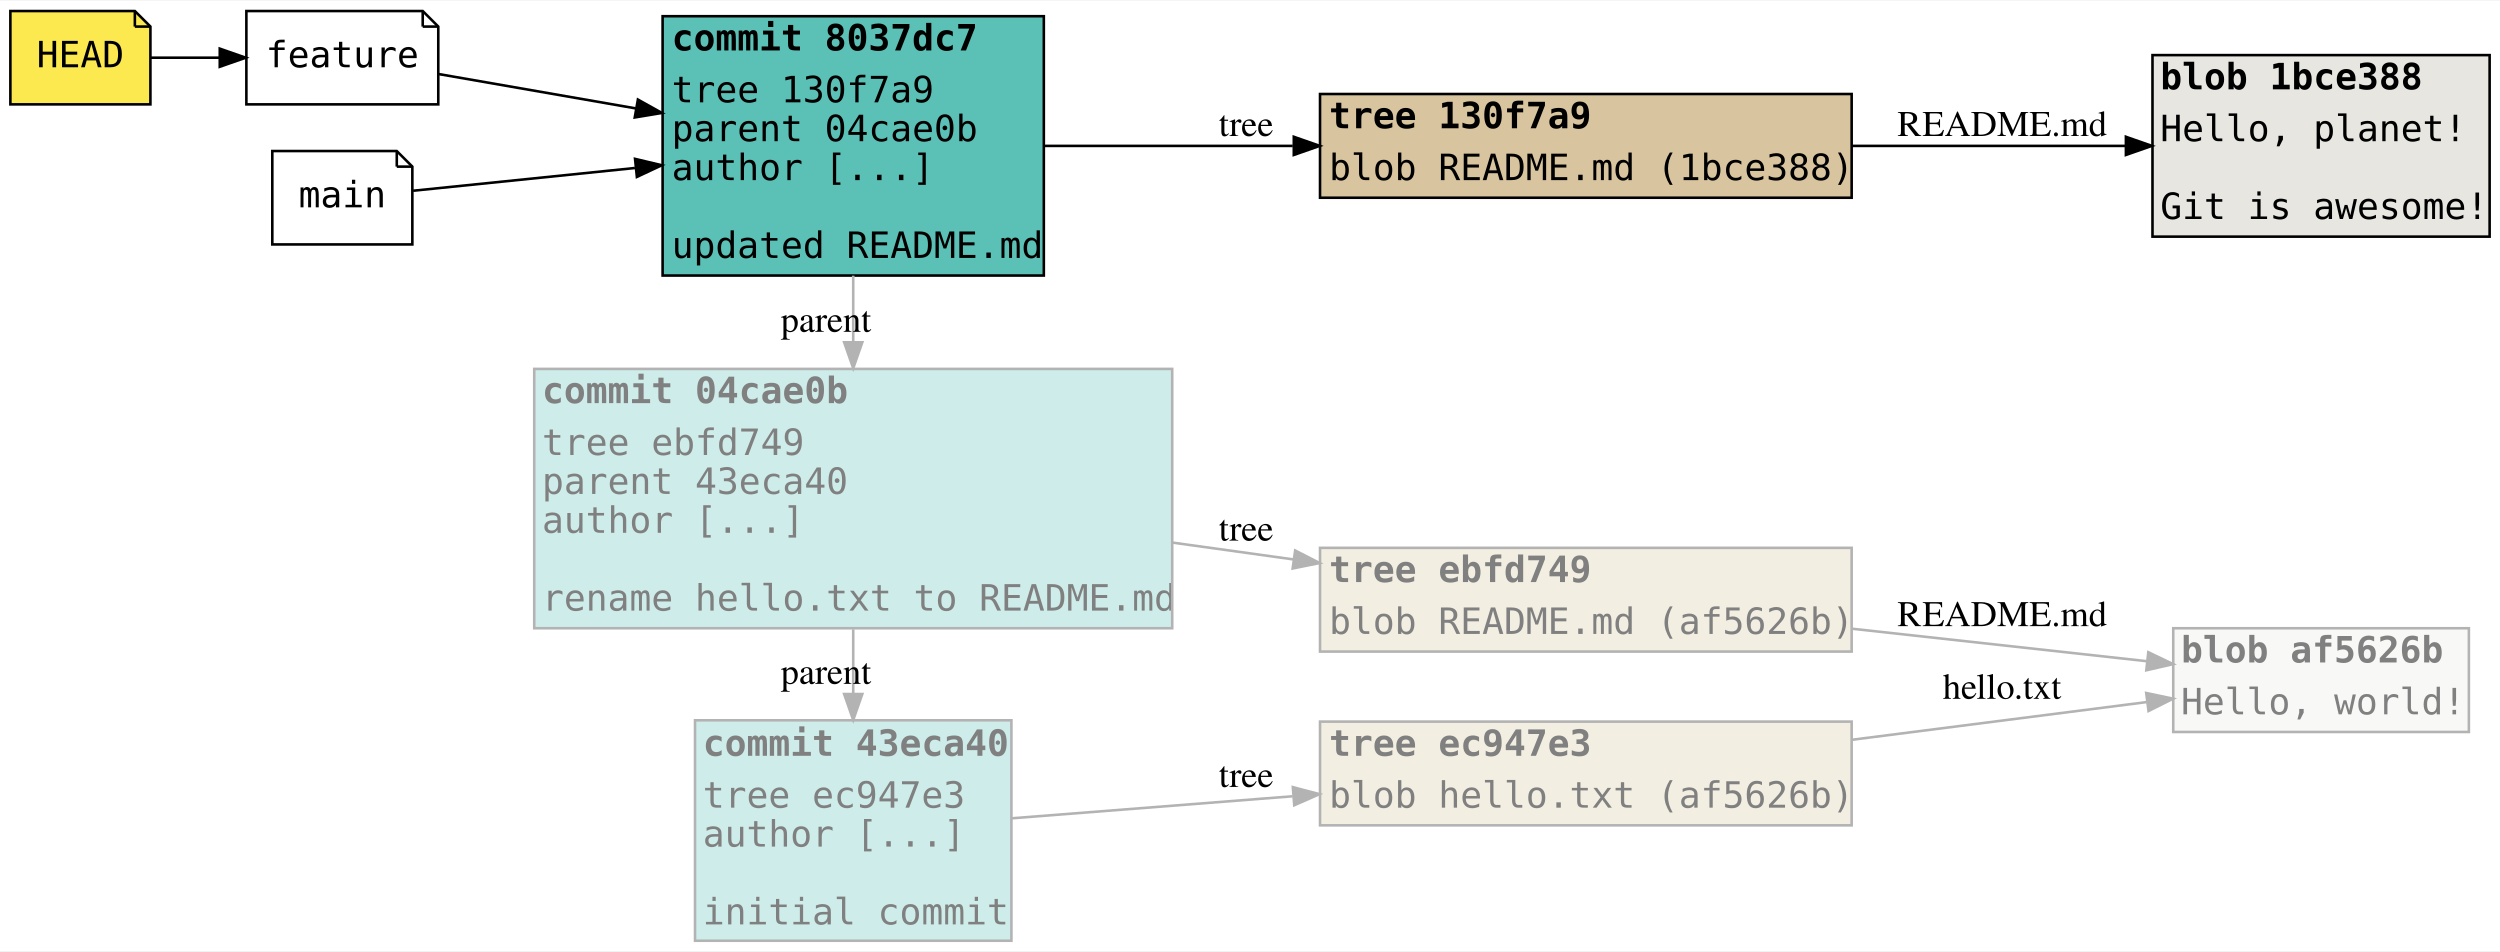
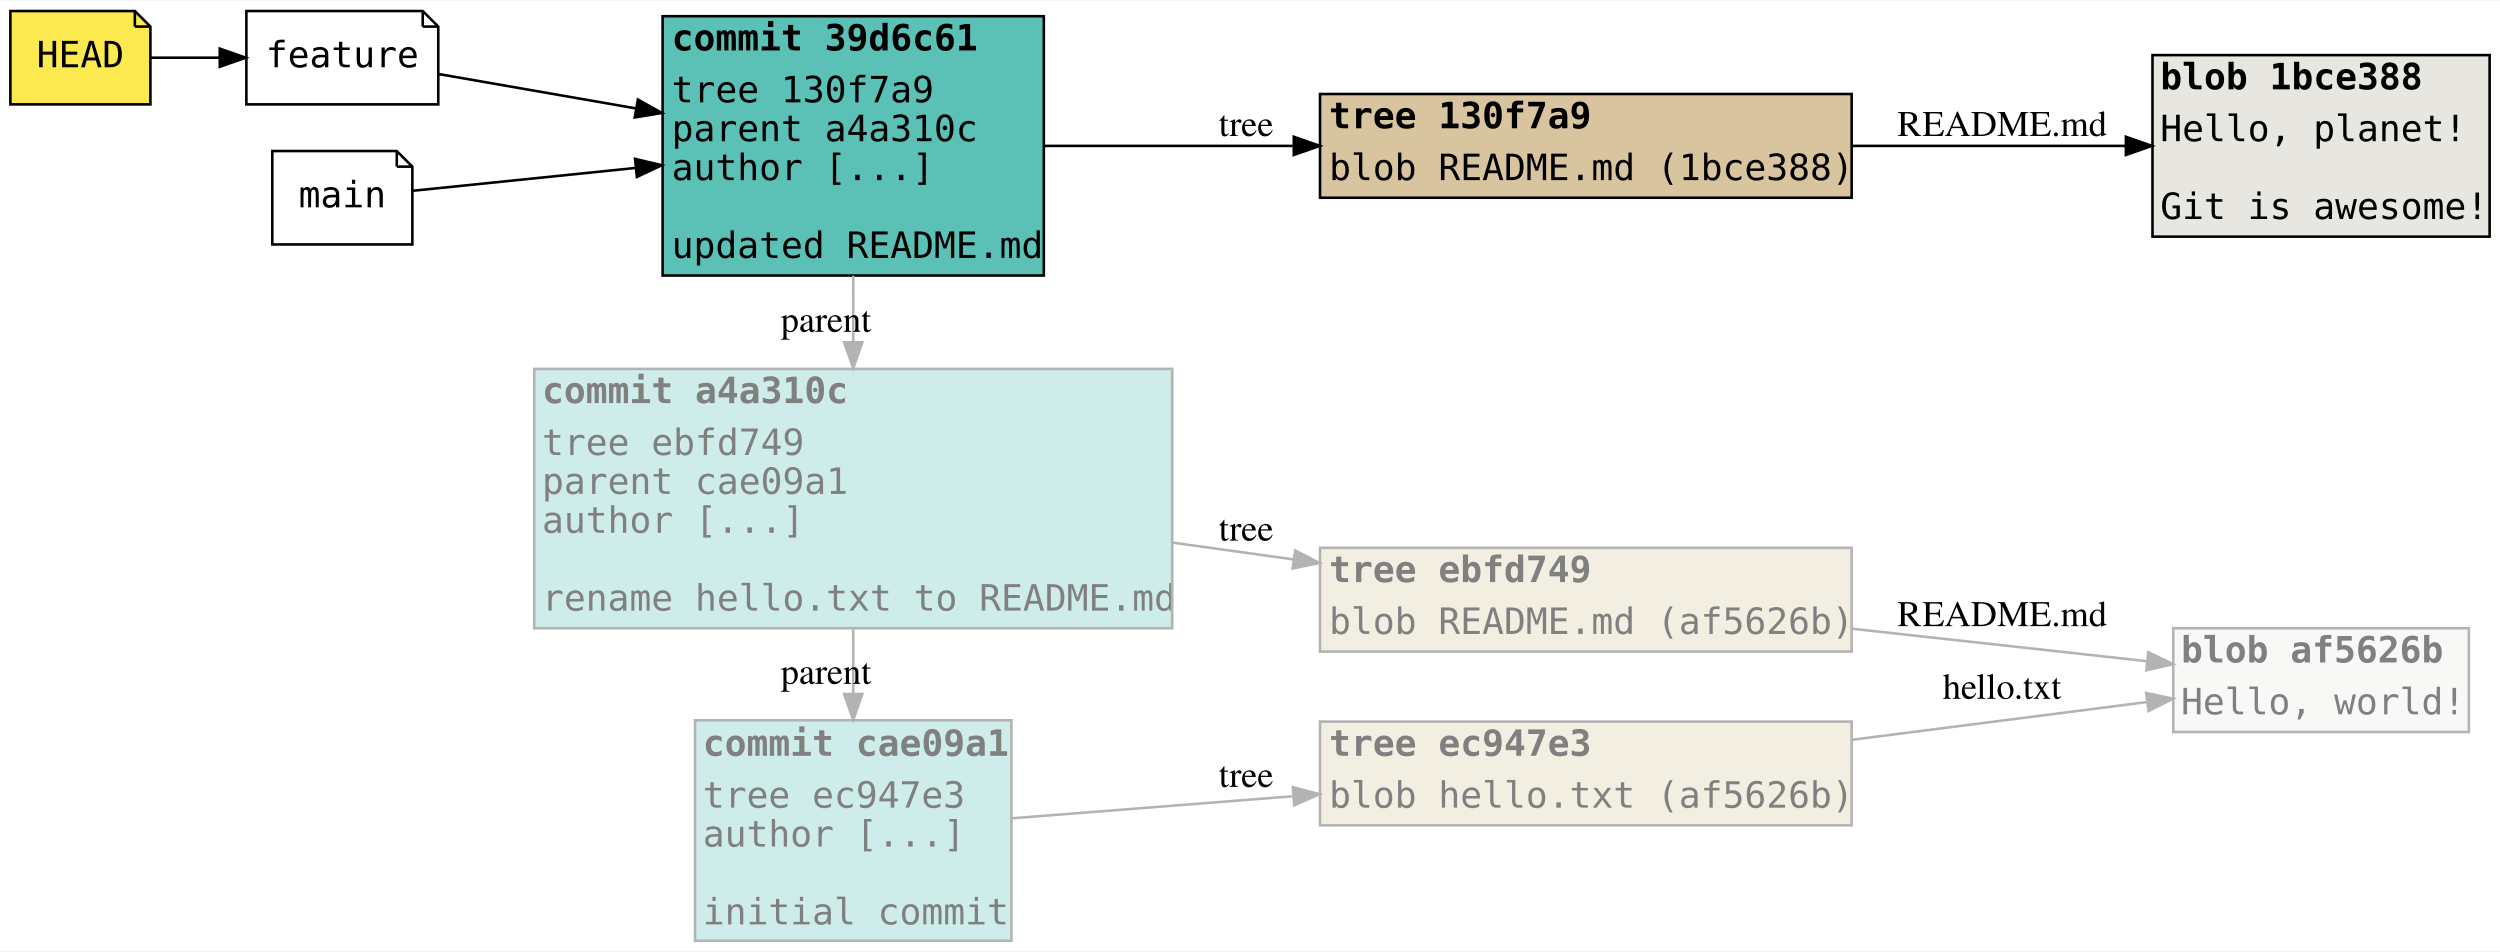
<svg xmlns="http://www.w3.org/2000/svg" width="964pt" height="367pt" viewBox="0.00 0.00 964.00 366.50">
  <g id="graph0" class="graph git-graph" transform="scale(1 1) rotate(0) translate(4 362.5)">
    <polygon fill="white" stroke="transparent" points="-4,4 -4,-362.5 960,-362.5 960,4 -4,4" />
    <g id="node1" class="node commit current">
      <polygon fill="#5bc0b5" stroke="transparent" points="251.5,-256.5 251.5,-356.5 398.5,-356.5 398.5,-256.5 251.5,-256.5" />
-       <text text-anchor="start" x="255" y="-343.3" font-family="monospace" font-weight="bold" font-size="14.00" fill="#000000">commit 8037dc7</text>
+       <text text-anchor="start" x="255" y="-343.3" font-family="monospace" font-weight="bold" font-size="14.00" fill="#000000">commit 39d6c61</text>
      <text text-anchor="start" x="255" y="-323.3" font-family="monospace" font-size="14.00" fill="#000000">tree 130f7a9     </text>
-       <text text-anchor="start" x="255" y="-308.3" font-family="monospace" font-size="14.00" fill="#000000">parent 04cae0b   </text>
+       <text text-anchor="start" x="255" y="-308.3" font-family="monospace" font-size="14.00" fill="#000000">parent a4a310c   </text>
      <text text-anchor="start" x="255" y="-293.3" font-family="monospace" font-size="14.00" fill="#000000">author [...]     </text>
      <text text-anchor="start" x="255" y="-278.3" font-family="monospace" font-size="14.00" fill="#000000">                 </text>
      <text text-anchor="start" x="255" y="-263.3" font-family="monospace" font-size="14.00" fill="#000000">updated README.md</text>
      <polygon fill="none" stroke="#000000" points="251.5,-256.5 251.5,-356.5 398.5,-356.5 398.5,-256.5 251.5,-256.5" />
    </g>
    <g id="node2" class="node tree current">
      <polygon fill="#d8c59f" stroke="transparent" points="505,-286.5 505,-326.5 710,-326.5 710,-286.5 505,-286.5" />
      <text text-anchor="start" x="508.5" y="-313.3" font-family="monospace" font-weight="bold" font-size="14.00" fill="#000000">tree 130f7a9</text>
      <text text-anchor="start" x="508.5" y="-293.3" font-family="monospace" font-size="14.00" fill="#000000">blob README.md (1bce388)</text>
      <polygon fill="none" stroke="#000000" points="505,-286.5 505,-326.5 710,-326.5 710,-286.5 505,-286.5" />
    </g>
    <g id="edge1" class="edge current">
      <path fill="none" stroke="#000000" d="M398.6,-306.5C427.82,-306.5 462.2,-306.5 494.49,-306.5" />
      <polygon fill="#000000" stroke="#000000" points="494.89,-310 504.89,-306.5 494.89,-303 494.89,-310" />
      <text text-anchor="middle" x="476.5" y="-310.3" font-family="Times,serif" font-size="14.00">tree</text>
    </g>
    <g id="node3" class="node commit faded">
      <polygon fill="#ceece9" stroke="transparent" points="202,-120.5 202,-220.5 448,-220.5 448,-120.5 202,-120.5" />
-       <text text-anchor="start" x="205" y="-207.3" font-family="monospace" font-weight="bold" font-size="14.00" fill="#808080">commit 04cae0b</text>
+       <text text-anchor="start" x="205" y="-207.3" font-family="monospace" font-weight="bold" font-size="14.00" fill="#808080">commit a4a310c</text>
      <text text-anchor="start" x="205" y="-187.3" font-family="monospace" font-size="14.00" fill="#808080">tree ebfd749                 </text>
-       <text text-anchor="start" x="205" y="-172.3" font-family="monospace" font-size="14.00" fill="#808080">parent 43eca40               </text>
+       <text text-anchor="start" x="205" y="-172.3" font-family="monospace" font-size="14.00" fill="#808080">parent cae09a1               </text>
      <text text-anchor="start" x="205" y="-157.3" font-family="monospace" font-size="14.00" fill="#808080">author [...]                 </text>
      <text text-anchor="start" x="205" y="-142.3" font-family="monospace" font-size="14.00" fill="#808080">                             </text>
      <text text-anchor="start" x="205" y="-127.3" font-family="monospace" font-size="14.00" fill="#808080">rename hello.txt to README.md</text>
      <polygon fill="none" stroke="#b3b3b3" points="202,-120.5 202,-220.5 448,-220.5 448,-120.5 202,-120.5" />
    </g>
    <g id="edge2" class="edge faded">
      <path fill="none" stroke="#b3b3b3" d="M325,-256.45C325,-248.17 325,-239.51 325,-231.01" />
      <polygon fill="#b3b3b3" stroke="#b3b3b3" points="328.5,-230.75 325,-220.75 321.5,-230.76 328.5,-230.75" />
      <text text-anchor="middle" x="314.5" y="-234.8" font-family="Times,serif" font-size="14.00">parent</text>
    </g>
    <g id="node4" class="node blob current">
      <polygon fill="#e7e6e1" stroke="transparent" points="826,-271.5 826,-341.5 956,-341.5 956,-271.5 826,-271.5" />
      <text text-anchor="start" x="829" y="-328.3" font-family="monospace" font-weight="bold" font-size="14.00" fill="#000000">blob 1bce388</text>
      <text text-anchor="start" x="829" y="-308.3" font-family="monospace" font-size="14.00" fill="#000000">Hello, planet! </text>
      <text text-anchor="start" x="829" y="-293.3" font-family="monospace" font-size="14.00" fill="#000000">               </text>
      <text text-anchor="start" x="829" y="-278.3" font-family="monospace" font-size="14.00" fill="#000000">Git is awesome!</text>
      <polygon fill="none" stroke="#000000" points="826,-271.5 826,-341.5 956,-341.5 956,-271.5 826,-271.5" />
    </g>
    <g id="edge3" class="edge current">
      <path fill="none" stroke="#000000" d="M710.13,-306.5C744.94,-306.5 783.23,-306.5 815.5,-306.5" />
      <polygon fill="#000000" stroke="#000000" points="815.75,-310 825.75,-306.5 815.75,-303 815.75,-310" />
      <text text-anchor="middle" x="768" y="-310.3" font-family="Times,serif" font-size="14.00">README.md</text>
    </g>
    <g id="node5" class="node tree faded">
      <polygon fill="#f3eee2" stroke="transparent" points="505,-111.5 505,-151.5 710,-151.5 710,-111.5 505,-111.5" />
      <text text-anchor="start" x="508.5" y="-138.3" font-family="monospace" font-weight="bold" font-size="14.00" fill="#808080">tree ebfd749</text>
      <text text-anchor="start" x="508.5" y="-118.3" font-family="monospace" font-size="14.00" fill="#808080">blob README.md (af5626b)</text>
      <polygon fill="none" stroke="#b3b3b3" points="505,-111.5 505,-151.5 710,-151.5 710,-111.5 505,-111.5" />
    </g>
    <g id="edge4" class="edge faded">
      <path fill="none" stroke="#b3b3b3" d="M448.22,-153.51C463.72,-151.35 479.52,-149.16 494.84,-147.02" />
      <polygon fill="#b3b3b3" stroke="#b3b3b3" points="495.41,-150.48 504.84,-145.64 494.45,-143.55 495.41,-150.48" />
      <text text-anchor="middle" x="476.5" y="-154.3" font-family="Times,serif" font-size="14.00">tree</text>
    </g>
    <g id="node6" class="node commit faded">
      <polygon fill="#ceece9" stroke="transparent" points="264,0 264,-85 386,-85 386,0 264,0" />
-       <text text-anchor="start" x="267" y="-71.3" font-family="monospace" font-weight="bold" font-size="14.00" fill="#808080">commit 43eca40</text>
+       <text text-anchor="start" x="267" y="-71.3" font-family="monospace" font-weight="bold" font-size="14.00" fill="#808080">commit cae09a1</text>
      <text text-anchor="start" x="267" y="-51.3" font-family="monospace" font-size="14.00" fill="#808080">tree ec947e3  </text>
      <text text-anchor="start" x="267" y="-36.3" font-family="monospace" font-size="14.00" fill="#808080">author [...]  </text>
      <text text-anchor="start" x="267" y="-21.3" font-family="monospace" font-size="14.00" fill="#808080">              </text>
      <text text-anchor="start" x="267" y="-6.3" font-family="monospace" font-size="14.00" fill="#808080">initial commit</text>
      <polygon fill="none" stroke="#b3b3b3" points="264,0 264,-85 386,-85 386,0 264,0" />
    </g>
    <g id="edge5" class="edge faded">
      <path fill="none" stroke="#b3b3b3" d="M325,-120.07C325,-111.94 325,-103.5 325,-95.32" />
      <polygon fill="#b3b3b3" stroke="#b3b3b3" points="328.5,-95.12 325,-85.12 321.5,-95.12 328.5,-95.12" />
      <text text-anchor="middle" x="314.5" y="-99.05" font-family="Times,serif" font-size="14.00">parent</text>
    </g>
    <g id="node7" class="node blob faded">
      <polygon fill="#f8f8f6" stroke="transparent" points="834,-80.5 834,-120.5 948,-120.5 948,-80.5 834,-80.5" />
      <text text-anchor="start" x="837" y="-107.3" font-family="monospace" font-weight="bold" font-size="14.00" fill="#808080">blob af5626b</text>
      <text text-anchor="start" x="837" y="-87.3" font-family="monospace" font-size="14.00" fill="#808080">Hello, world!</text>
      <polygon fill="none" stroke="#b3b3b3" points="834,-80.5 834,-120.5 948,-120.5 948,-80.5 834,-80.5" />
    </g>
    <g id="edge6" class="edge faded">
      <path fill="none" stroke="#b3b3b3" d="M710.13,-120.31C747.95,-116.14 789.86,-111.53 823.71,-107.8" />
      <polygon fill="#b3b3b3" stroke="#b3b3b3" points="824.39,-111.25 833.94,-106.67 823.62,-104.29 824.39,-111.25" />
      <text text-anchor="middle" x="768" y="-121.3" font-family="Times,serif" font-size="14.00">README.md</text>
    </g>
    <g id="node8" class="node tree faded">
      <polygon fill="#f3eee2" stroke="transparent" points="505,-44.5 505,-84.5 710,-84.5 710,-44.5 505,-44.5" />
      <text text-anchor="start" x="508.5" y="-71.3" font-family="monospace" font-weight="bold" font-size="14.00" fill="#808080">tree ec947e3</text>
      <text text-anchor="start" x="508.5" y="-51.3" font-family="monospace" font-size="14.00" fill="#808080">blob hello.txt (af5626b)</text>
      <polygon fill="none" stroke="#b3b3b3" points="505,-44.5 505,-84.5 710,-84.5 710,-44.5 505,-44.5" />
    </g>
    <g id="edge7" class="edge faded">
      <path fill="none" stroke="#b3b3b3" d="M386.17,-47.22C417.74,-49.7 457.44,-52.81 494.41,-55.71" />
      <polygon fill="#b3b3b3" stroke="#b3b3b3" points="494.52,-59.23 504.76,-56.52 495.06,-52.25 494.52,-59.23" />
      <text text-anchor="middle" x="476.5" y="-59.3" font-family="Times,serif" font-size="14.00">tree</text>
    </g>
    <g id="edge8" class="edge faded">
      <path fill="none" stroke="#b3b3b3" d="M710.13,-77.5C747.95,-82.33 789.86,-87.69 823.71,-92.02" />
      <polygon fill="#b3b3b3" stroke="#b3b3b3" points="823.58,-95.53 833.94,-93.33 824.47,-88.59 823.58,-95.53" />
      <text text-anchor="middle" x="768" y="-93.3" font-family="Times,serif" font-size="14.00">hello.txt</text>
    </g>
    <g id="node9" class="node ref">
      <polygon fill="white" stroke="black" points="159,-358.5 91,-358.5 91,-322.5 165,-322.5 165,-352.5 159,-358.5" />
      <polyline fill="none" stroke="black" points="159,-358.5 159,-352.5 " />
      <polyline fill="none" stroke="black" points="165,-352.5 159,-352.5 " />
      <text text-anchor="middle" x="128" y="-336.8" font-family="monospace" font-size="14.00">feature</text>
    </g>
    <g id="edge9" class="edge ref">
      <path fill="none" stroke="black" d="M165.22,-334.18C186.61,-330.46 214.61,-325.57 241.14,-320.95" />
      <polygon fill="black" stroke="black" points="241.97,-324.36 251.22,-319.19 240.76,-317.46 241.97,-324.36" />
    </g>
    <g id="node10" class="node ref">
      <polygon fill="white" stroke="black" points="149,-304.5 101,-304.5 101,-268.5 155,-268.5 155,-298.5 149,-304.5" />
      <polyline fill="none" stroke="black" points="149,-304.5 149,-298.5 " />
      <polyline fill="none" stroke="black" points="155,-298.5 149,-298.5 " />
      <text text-anchor="middle" x="128" y="-282.8" font-family="monospace" font-size="14.00">main</text>
    </g>
    <g id="edge10" class="edge ref">
      <path fill="none" stroke="black" d="M155.3,-289.2C177.34,-291.46 210.06,-294.81 240.83,-297.97" />
      <polygon fill="black" stroke="black" points="240.87,-301.49 251.17,-299.03 241.58,-294.53 240.87,-301.49" />
    </g>
    <g id="node11" class="node ref head">
      <polygon fill="#fce94f" stroke="black" points="48,-358.5 0,-358.5 0,-322.5 54,-322.5 54,-352.5 48,-358.5" />
      <polyline fill="none" stroke="black" points="48,-358.5 48,-352.5 " />
      <polyline fill="none" stroke="black" points="54,-352.5 48,-352.5 " />
      <text text-anchor="middle" x="27" y="-336.8" font-family="monospace" font-size="14.00">HEAD</text>
    </g>
    <g id="edge11" class="edge ref">
      <path fill="none" stroke="black" d="M54.01,-340.5C62.17,-340.5 71.44,-340.5 80.56,-340.5" />
      <polygon fill="black" stroke="black" points="80.74,-344 90.74,-340.5 80.74,-337 80.74,-344" />
    </g>
  </g>
</svg>
